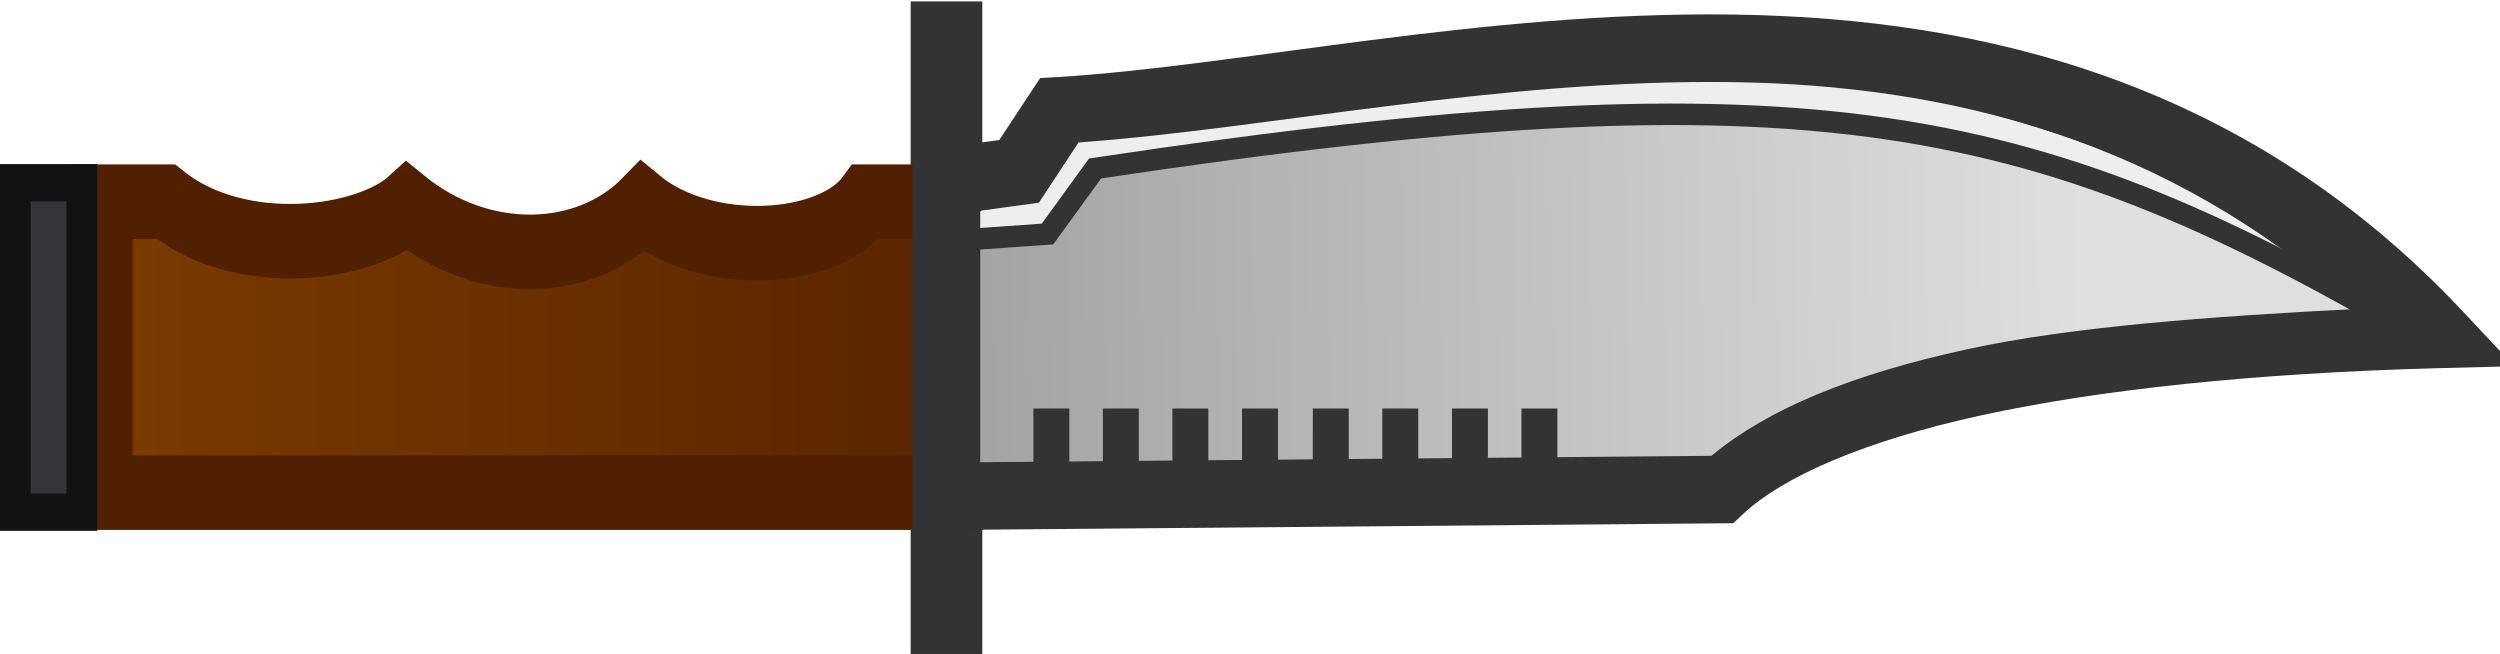
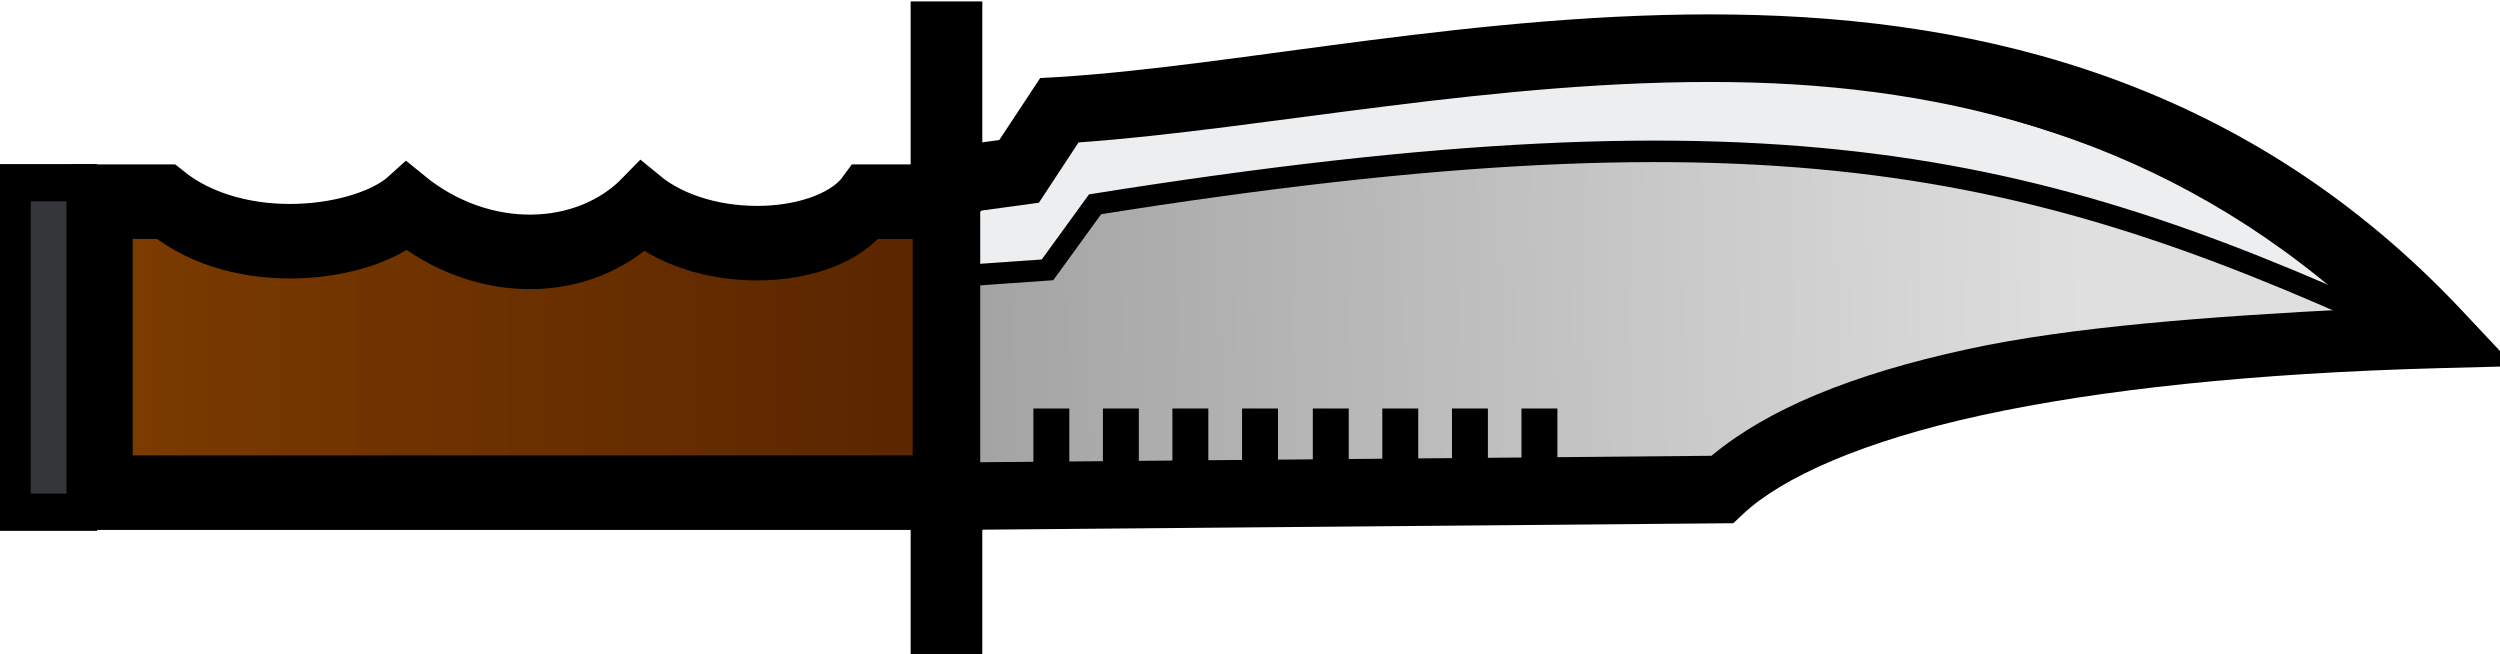
<svg xmlns="http://www.w3.org/2000/svg" xmlns:xlink="http://www.w3.org/1999/xlink" width="34.89mm" height="9.127mm" viewBox="0 0 34.89 9.127" version="1.1" id="svg878">
  <defs id="defs875">
    <linearGradient id="linearGradient14">
      <stop style="stop-color:#7d3c00;stop-opacity:1;" offset="0" id="stop14" />
      <stop style="stop-color:#582400;stop-opacity:1;" offset="0.999" id="stop15" />
    </linearGradient>
    <linearGradient xlink:href="#b" id="f" x1="64.015" y1="105" x2="67.644" y2="89" gradientUnits="userSpaceOnUse" gradientTransform="matrix(9.4072405e-8,1.10245,0.9070707,-6.6459205e-8,22.87162,-12.04082)" />
    <linearGradient id="b">
      <stop stop-color="#b66622" offset="0" id="stop3" />
      <stop stop-color="#6b3f1b" offset="1" id="stop4" />
    </linearGradient>
    <clipPath id="e">
      <path d="m 60.387,76 v 5 c 0,13 1.708,22 0.907,29.079 -0.224,4.028 -4.201,6.535 -3.734,7.936 2.103,4.476 6.974,6.644 10.376,7.002 0,0 1.4,0.21 1.867,-0.933 C 72.58,117.638 72.18,108 72.18,108 V 76 Z" fill="#3d3522" fill-opacity="0.606" stroke-width="10.494" id="path4" />
    </clipPath>
    <linearGradient xlink:href="#a" id="d" x1="21.631" y1="42.528" x2="81.373" y2="54.182" gradientUnits="userSpaceOnUse" gradientTransform="matrix(9.4926351e-8,1,1,-9.4926351e-8,17.64183,-4.467834)" />
    <linearGradient id="a">
      <stop offset="0" stop-color="#272727" id="stop1" />
      <stop offset="1" stop-color="#dfdfdf" id="stop2" />
    </linearGradient>
    <clipPath id="c">
      <path d="M 58.856,78 57.324,74.164 55.281,73.45 c 0,0 -3.064,-19.293 -3.064,-35.014 0,-20.007 13.904,-29.556 13.904,-29.556 0,0 -1.647,20.982 6.524,35.273 V 78 Z" fill="#393a3c" fill-opacity="0.434" stroke-width="1.536" id="path2" />
    </clipPath>
    <linearGradient xlink:href="#linearGradient14" id="linearGradient15" x1="0.313" y1="5.344" x2="30.01" y2="5.344" gradientUnits="userSpaceOnUse" />
    <linearGradient xlink:href="#a" id="linearGradient7" x1="-15.52" y1="6.33" x2="32.439" y2="5.501" gradientUnits="userSpaceOnUse" />
  </defs>
  <g id="g7" transform="translate(-3.334961,-1.275985)">
-     <path style="fill:none;fill-opacity:1;stroke:#313334;stroke-width:1;stroke-dasharray:none;stroke-opacity:1" d="m 16.544,1.296 v 9.107" id="path16" />
+     <path style="fill:none;fill-opacity:1;stroke:#000000;stroke-width:1;stroke-dasharray:none;stroke-opacity:1" d="m 16.544,1.296 v 9.107" id="path16" />
    <g id="g2" transform="matrix(0.4284235,0,0,0.5200108,4.195919,3.202456)" style="display:inline">
-       <path id="rect1" style="fill:url(#linearGradient15);stroke:#502000;stroke-width:2;stroke-dasharray:none" d="M 1.313,1.707 H 3.393 c 2.426,1.62 6.474,1.159 7.851,0.127 2.494,1.681 5.814,1.575 7.673,0 2.092,1.424 6.067,1.243 7.274,-0.127 h 2.82 V 9.517 H 1.313 Z" />
-       <path id="rect2" style="fill:#34363a;stroke:#111213" d="M -1.51,1.199 H 0.656 V 10.042 H -1.51 Z" />
+       <path id="rect1" style="fill:url(#linearGradient15);stroke:#000000;stroke-width:2;stroke-dasharray:none;stroke-opacity:1" d="M 1.313,1.707 H 3.393 c 2.426,1.62 6.474,1.159 7.851,0.127 2.494,1.681 5.814,1.575 7.673,0 2.092,1.424 6.067,1.243 7.274,-0.127 h 2.82 V 9.517 H 1.313 Z" />
+       <path id="rect2" style="fill:#34363a;stroke:#000000;stroke-opacity:1" d="M -1.51,1.199 H 0.656 V 10.042 H -1.51 Z" />
    </g>
    <g id="g16">
      <g id="path14" style="opacity:1">
        <path style="baseline-shift:baseline;display:inline;overflow:visible;vector-effect:none;fill:url(#linearGradient7);enable-background:accumulate;stop-color:#000000;stop-opacity:1" d="M 16.544,3.807 17.557,3.668 18.115,2.822 C 23.312,2.509 31.568,-0.231 37.362,5.943 32.157,6.083 28.665,6.858 27.337,8.108 L 16.544,8.201 Z" id="path5" />
-         <path style="fill:#edeef0;fill-opacity:1;stroke:#313334;stroke-width:0.3;stroke-dasharray:none;stroke-opacity:1" d="M 18.074,2.736 C 27.063,1.096 33.349,2.291 37.202,6.034 31.806,2.884 28.759,2.098 18.618,3.627 l -0.664,0.915 -1.167,0.082 0.023,-0.382 0.939,-1.12 z" id="path1" />
+         <path style="fill:#edeef0;fill-opacity:1;stroke:#000000;stroke-width:0.3;stroke-dasharray:none;stroke-opacity:1" d="M 18.074,2.736 C 27.063,1.096 33.349,2.292 37.202,6.035 31.856,3.543 28.202,2.598 18.618,4.127 l -0.664,0.915 -1.167,0.082 0.023,-0.883 0.939,-1.12 z" id="path1" />
      </g>
-       <g id="g8" transform="matrix(2.179684,0,0,0.6935374,-22.61502,2.379621)" style="fill:#313334;fill-opacity:1">
-         <rect style="fill-opacity:1;stroke:none;fill:#313334" id="rect7" width="0.23" height="1.739" x="18.522" y="6.629" />
-         <rect style="fill-opacity:1;stroke:none;fill:#313334" id="rect8" width="0.23" height="1.739" x="18.967" y="6.629" />
-         <rect style="fill-opacity:1;stroke:none;fill:#313334" id="rect9" width="0.23" height="1.739" x="19.412" y="6.629" />
-         <rect style="fill-opacity:1;stroke:none;fill:#313334" id="rect10" width="0.23" height="1.739" x="19.858" y="6.629" />
-         <rect style="fill-opacity:1;stroke:none;fill:#313334" id="rect11" width="0.23" height="1.739" x="20.311" y="6.629" />
-         <rect style="fill-opacity:1;stroke:none;fill:#313334" id="rect12" width="0.23" height="1.739" x="20.756" y="6.629" />
-         <rect style="fill-opacity:1;stroke:none;fill:#313334" id="rect13" width="0.23" height="1.739" x="21.202" y="6.629" />
-         <rect style="fill-opacity:1;stroke:none;fill:#313334" id="rect14" width="0.23" height="1.739" x="21.647" y="6.629" />
+       <g id="g8" transform="matrix(2.179684,0,0,0.6935374,-22.61502,2.379621)" style="fill:#000000;fill-opacity:1">
+         <rect style="fill-opacity:1;stroke:none;fill:#000000" id="rect7" width="0.23" height="1.739" x="18.522" y="6.629" />
+         <rect style="fill-opacity:1;stroke:none;fill:#000000" id="rect8" width="0.23" height="1.739" x="18.967" y="6.629" />
+         <rect style="fill-opacity:1;stroke:none;fill:#000000" id="rect9" width="0.23" height="1.739" x="19.412" y="6.629" />
+         <rect style="fill-opacity:1;stroke:none;fill:#000000" id="rect10" width="0.23" height="1.739" x="19.858" y="6.629" />
+         <rect style="fill-opacity:1;stroke:none;fill:#000000" id="rect11" width="0.23" height="1.739" x="20.311" y="6.629" />
+         <rect style="fill-opacity:1;stroke:none;fill:#000000" id="rect12" width="0.23" height="1.739" x="20.756" y="6.629" />
+         <rect style="fill-opacity:1;stroke:none;fill:#000000" id="rect13" width="0.23" height="1.739" x="21.202" y="6.629" />
+         <rect style="fill-opacity:1;stroke:none;fill:#000000" id="rect14" width="0.23" height="1.739" x="21.647" y="6.629" />
      </g>
-       <path style="baseline-shift:baseline;display:inline;overflow:visible;opacity:1;vector-effect:none;fill:#313334;enable-background:accumulate;stop-color:#000000;stop-opacity:1" d="M 27.521,1.479 C 24.01,1.43 20.617,2.199 18.086,2.352 L 17.852,2.365 17.281,3.23 16.072,3.396 V 8.676 L 27.525,8.578 27.66,8.451 c 0.549,-0.517 1.689,-1.023 3.336,-1.381 1.647,-0.358 3.797,-0.587 6.379,-0.656 l 1.049,-0.027 -0.719,-0.766 C 34.708,2.427 31.033,1.527 27.521,1.479 Z m -0.014,0.943 c 3.056,0.042 6.078,0.808 8.707,3.166 -2.047,0.104 -3.988,0.249 -5.42,0.561 -1.615,0.351 -2.786,0.833 -3.574,1.488 l -10.205,0.09 V 4.217 L 17.834,4.105 18.387,3.264 C 21.014,3.076 24.237,2.377 27.508,2.422 Z" id="path6" />
+       <path style="baseline-shift:baseline;display:inline;overflow:visible;opacity:1;vector-effect:none;fill:#000000;fill-opacity:1;enable-background:accumulate;stop-color:#000000;stop-opacity:1" d="M 27.521,1.479 C 24.01,1.43 20.617,2.199 18.086,2.352 L 17.852,2.365 17.281,3.23 16.072,3.396 V 8.676 L 27.525,8.578 27.66,8.451 c 0.549,-0.517 1.689,-1.023 3.336,-1.381 1.647,-0.358 3.797,-0.587 6.379,-0.656 l 1.049,-0.027 -0.719,-0.766 C 34.708,2.427 31.033,1.527 27.521,1.479 Z m -0.014,0.943 c 3.056,0.042 6.078,0.808 8.707,3.166 -2.047,0.104 -3.988,0.249 -5.42,0.561 -1.615,0.351 -2.786,0.833 -3.574,1.488 l -10.205,0.09 V 4.217 L 17.834,4.105 18.387,3.264 C 21.014,3.076 24.237,2.377 27.508,2.422 Z" id="path6" />
    </g>
  </g>
</svg>
